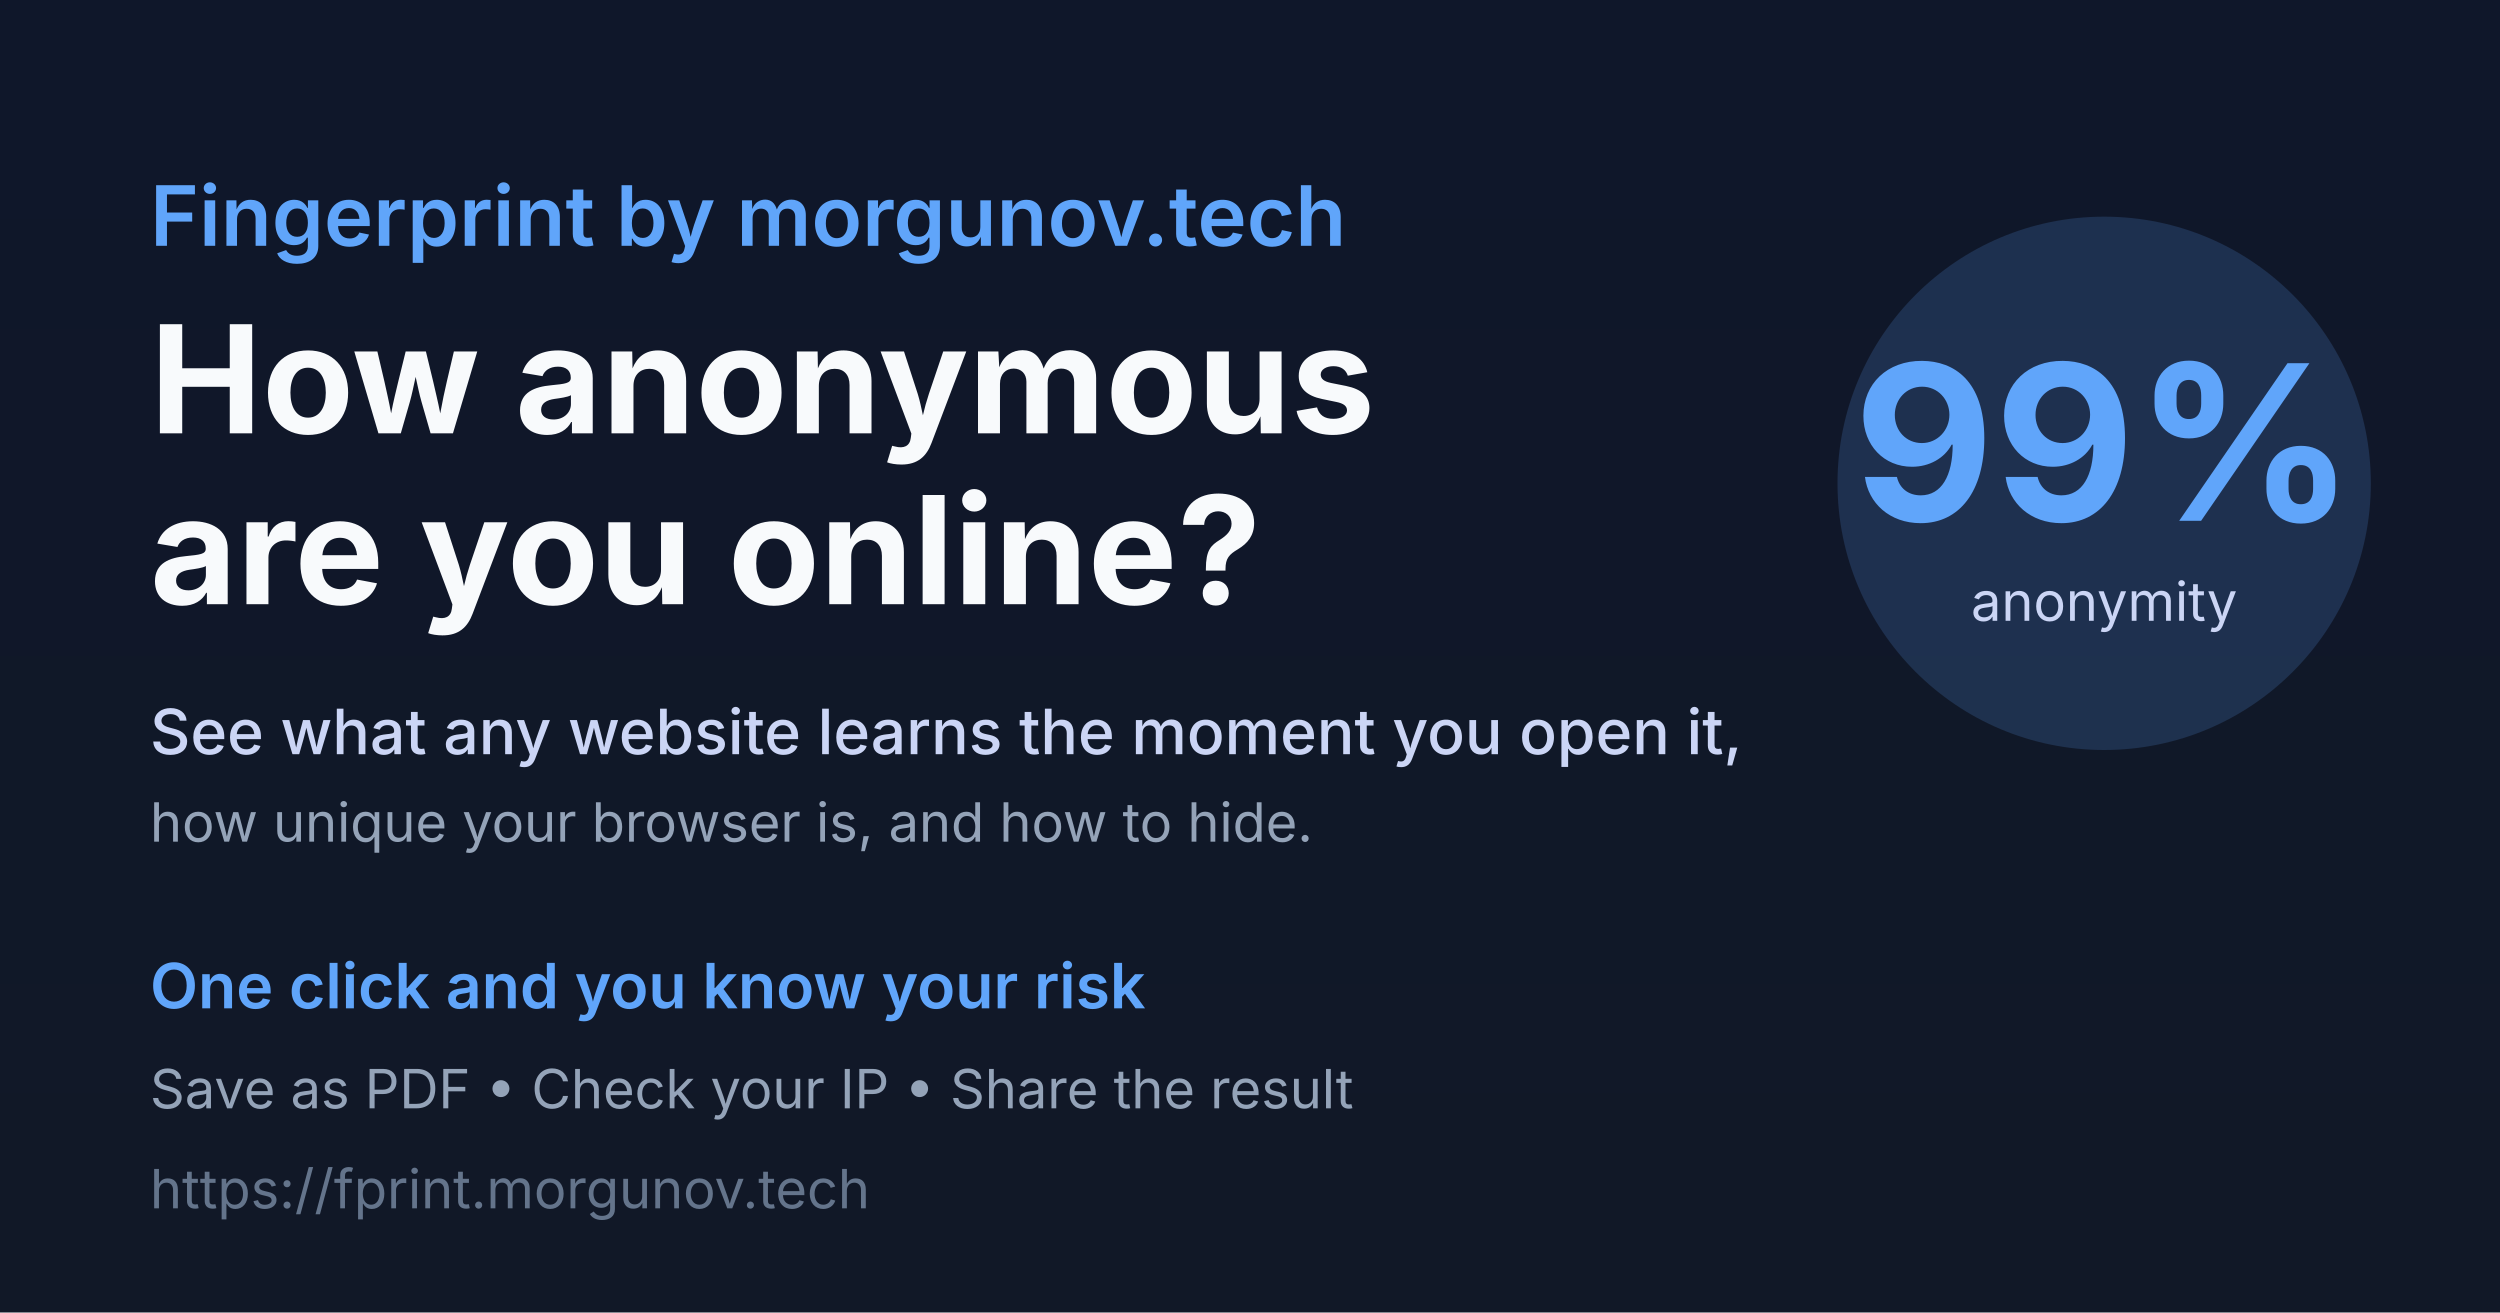
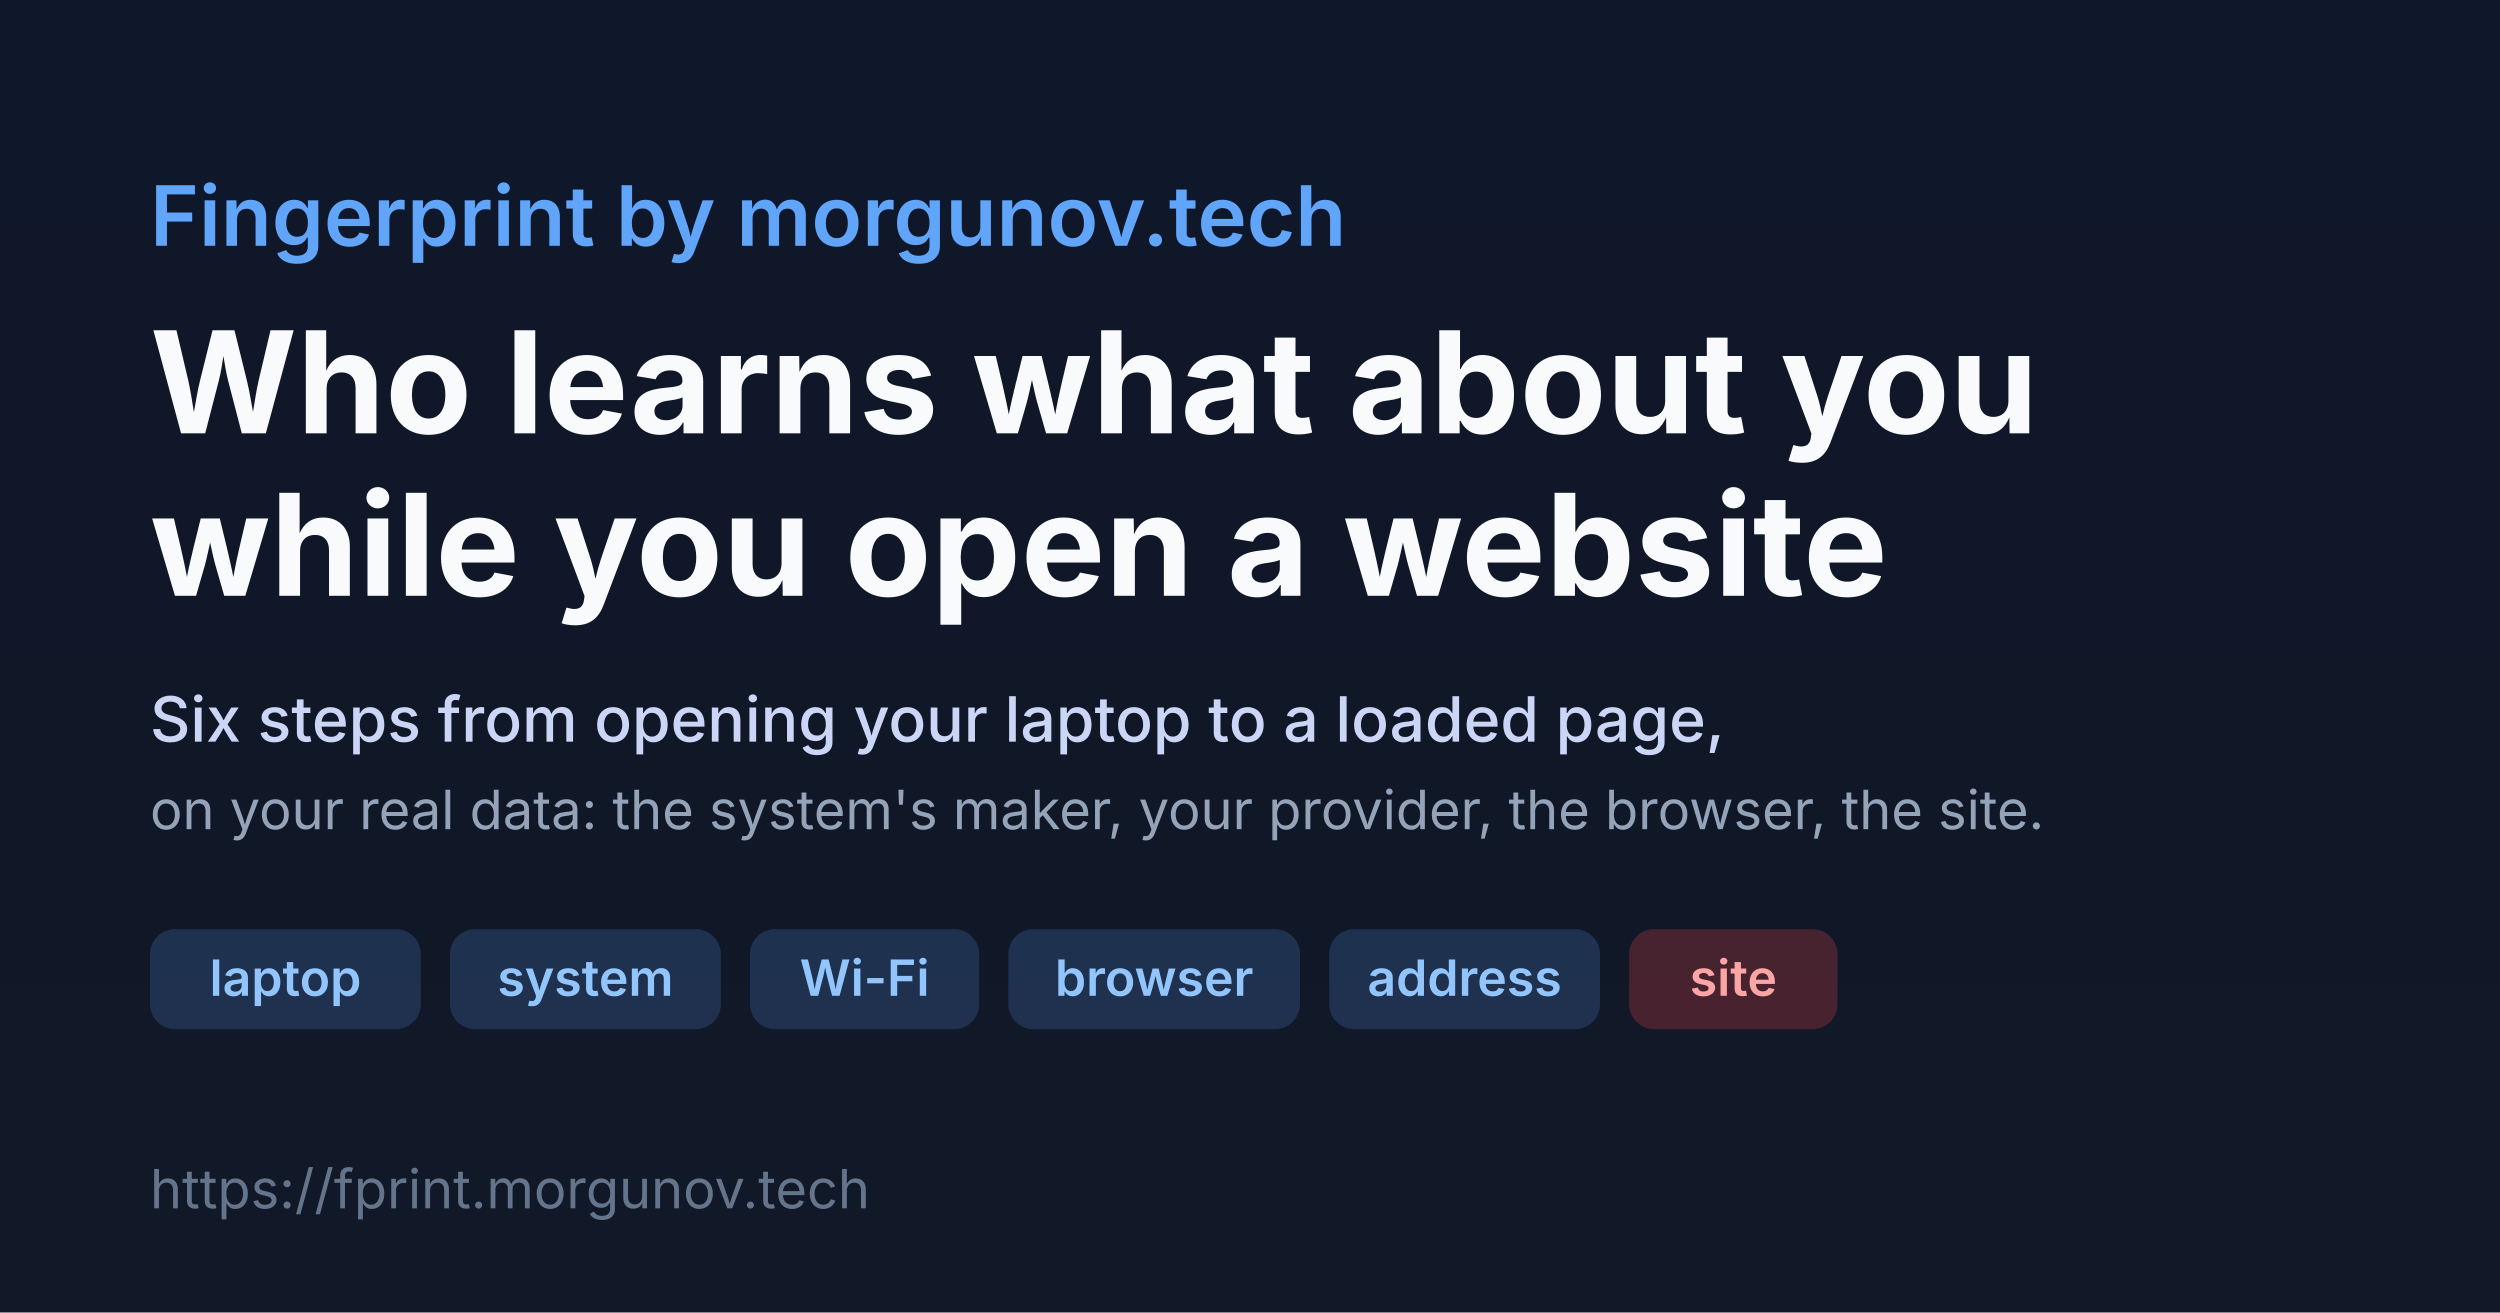
<svg xmlns="http://www.w3.org/2000/svg" width="1200" height="630" viewBox="0 0 1200 630" fill="none">
  <defs>
    <linearGradient id="bg" x1="0" y1="0" x2="0" y2="1">
      <stop offset="0" stop-color="#0f172a" />
      <stop offset="1" stop-color="#111827" />
    </linearGradient>
  </defs>
  <rect width="1200" height="630" fill="url(#bg)" />
  <g font-family="'Inter','Segoe UI','Helvetica Neue',Arial,sans-serif">
    <text x="72" y="118" fill="#60a5fa" font-size="40" font-weight="600">Fingerprint by morgunov.tech</text>
-     <text x="72" y="208" fill="#f8fafc" font-size="72" font-weight="700">How anonymous</text>
-     <text x="72" y="290" fill="#f8fafc" font-size="72" font-weight="700">are you online?</text>
-     <text x="72" y="362" fill="#cbd5f5" font-size="30" font-weight="500">See what any website learns the moment you open it,</text>
-     <text x="72" y="404" fill="#94a3b8" font-size="26">how unique your browser is, and how to hide.</text>
-     <circle cx="1010" cy="232" r="128" fill="rgba(96,165,250,0.18)" />
-     <text x="1010" y="250" fill="#60a5fa" font-size="104" font-weight="700" text-anchor="middle">99%</text>
-     <text x="1010" y="298" fill="#cbd5f5" font-size="26" text-anchor="middle">anonymity</text>
-     <text x="72" y="484" fill="#60a5fa" font-size="30" font-weight="600">One click and you know your risk</text>
-     <text x="72" y="532" fill="#94a3b8" font-size="26">Save as PDF • Check your IP • Share the result</text>
+     <text x="72" y="208" fill="#f8fafc" font-size="68" font-weight="700">Who learns what about you</text>
+     <text x="72" y="286" fill="#f8fafc" font-size="68" font-weight="700">while you open a website</text>
+     <text x="72" y="356" fill="#cbd5f5" font-size="30" font-weight="500">Six steps from opening your laptop to a loaded page,</text>
+     <text x="72" y="398" fill="#94a3b8" font-size="26">on your real data: the system's maker, your provider, the browser, the site.</text>
+     <g font-size="24" font-weight="600">
+       <rect x="72" y="446" width="130" height="48" rx="12" fill="rgba(96,165,250,0.18)" />
+       <text x="137" y="478" fill="#93c5fd" text-anchor="middle">laptop</text>
+       <rect x="216" y="446" width="130" height="48" rx="12" fill="rgba(96,165,250,0.18)" />
+       <text x="281" y="478" fill="#93c5fd" text-anchor="middle">system</text>
+       <rect x="360" y="446" width="110" height="48" rx="12" fill="rgba(96,165,250,0.18)" />
+       <text x="415" y="478" fill="#93c5fd" text-anchor="middle">Wi-Fi</text>
+       <rect x="484" y="446" width="140" height="48" rx="12" fill="rgba(96,165,250,0.18)" />
+       <text x="554" y="478" fill="#93c5fd" text-anchor="middle">browser</text>
+       <rect x="638" y="446" width="130" height="48" rx="12" fill="rgba(96,165,250,0.18)" />
+       <text x="703" y="478" fill="#93c5fd" text-anchor="middle">address</text>
+       <rect x="782" y="446" width="100" height="48" rx="12" fill="rgba(239,68,68,0.25)" />
+       <text x="832" y="478" fill="#fca5a5" text-anchor="middle">site</text>
+     </g>
    <text x="72" y="580" fill="#64748b" font-size="26">https://fprint.morgunov.tech</text>
  </g>
</svg>
